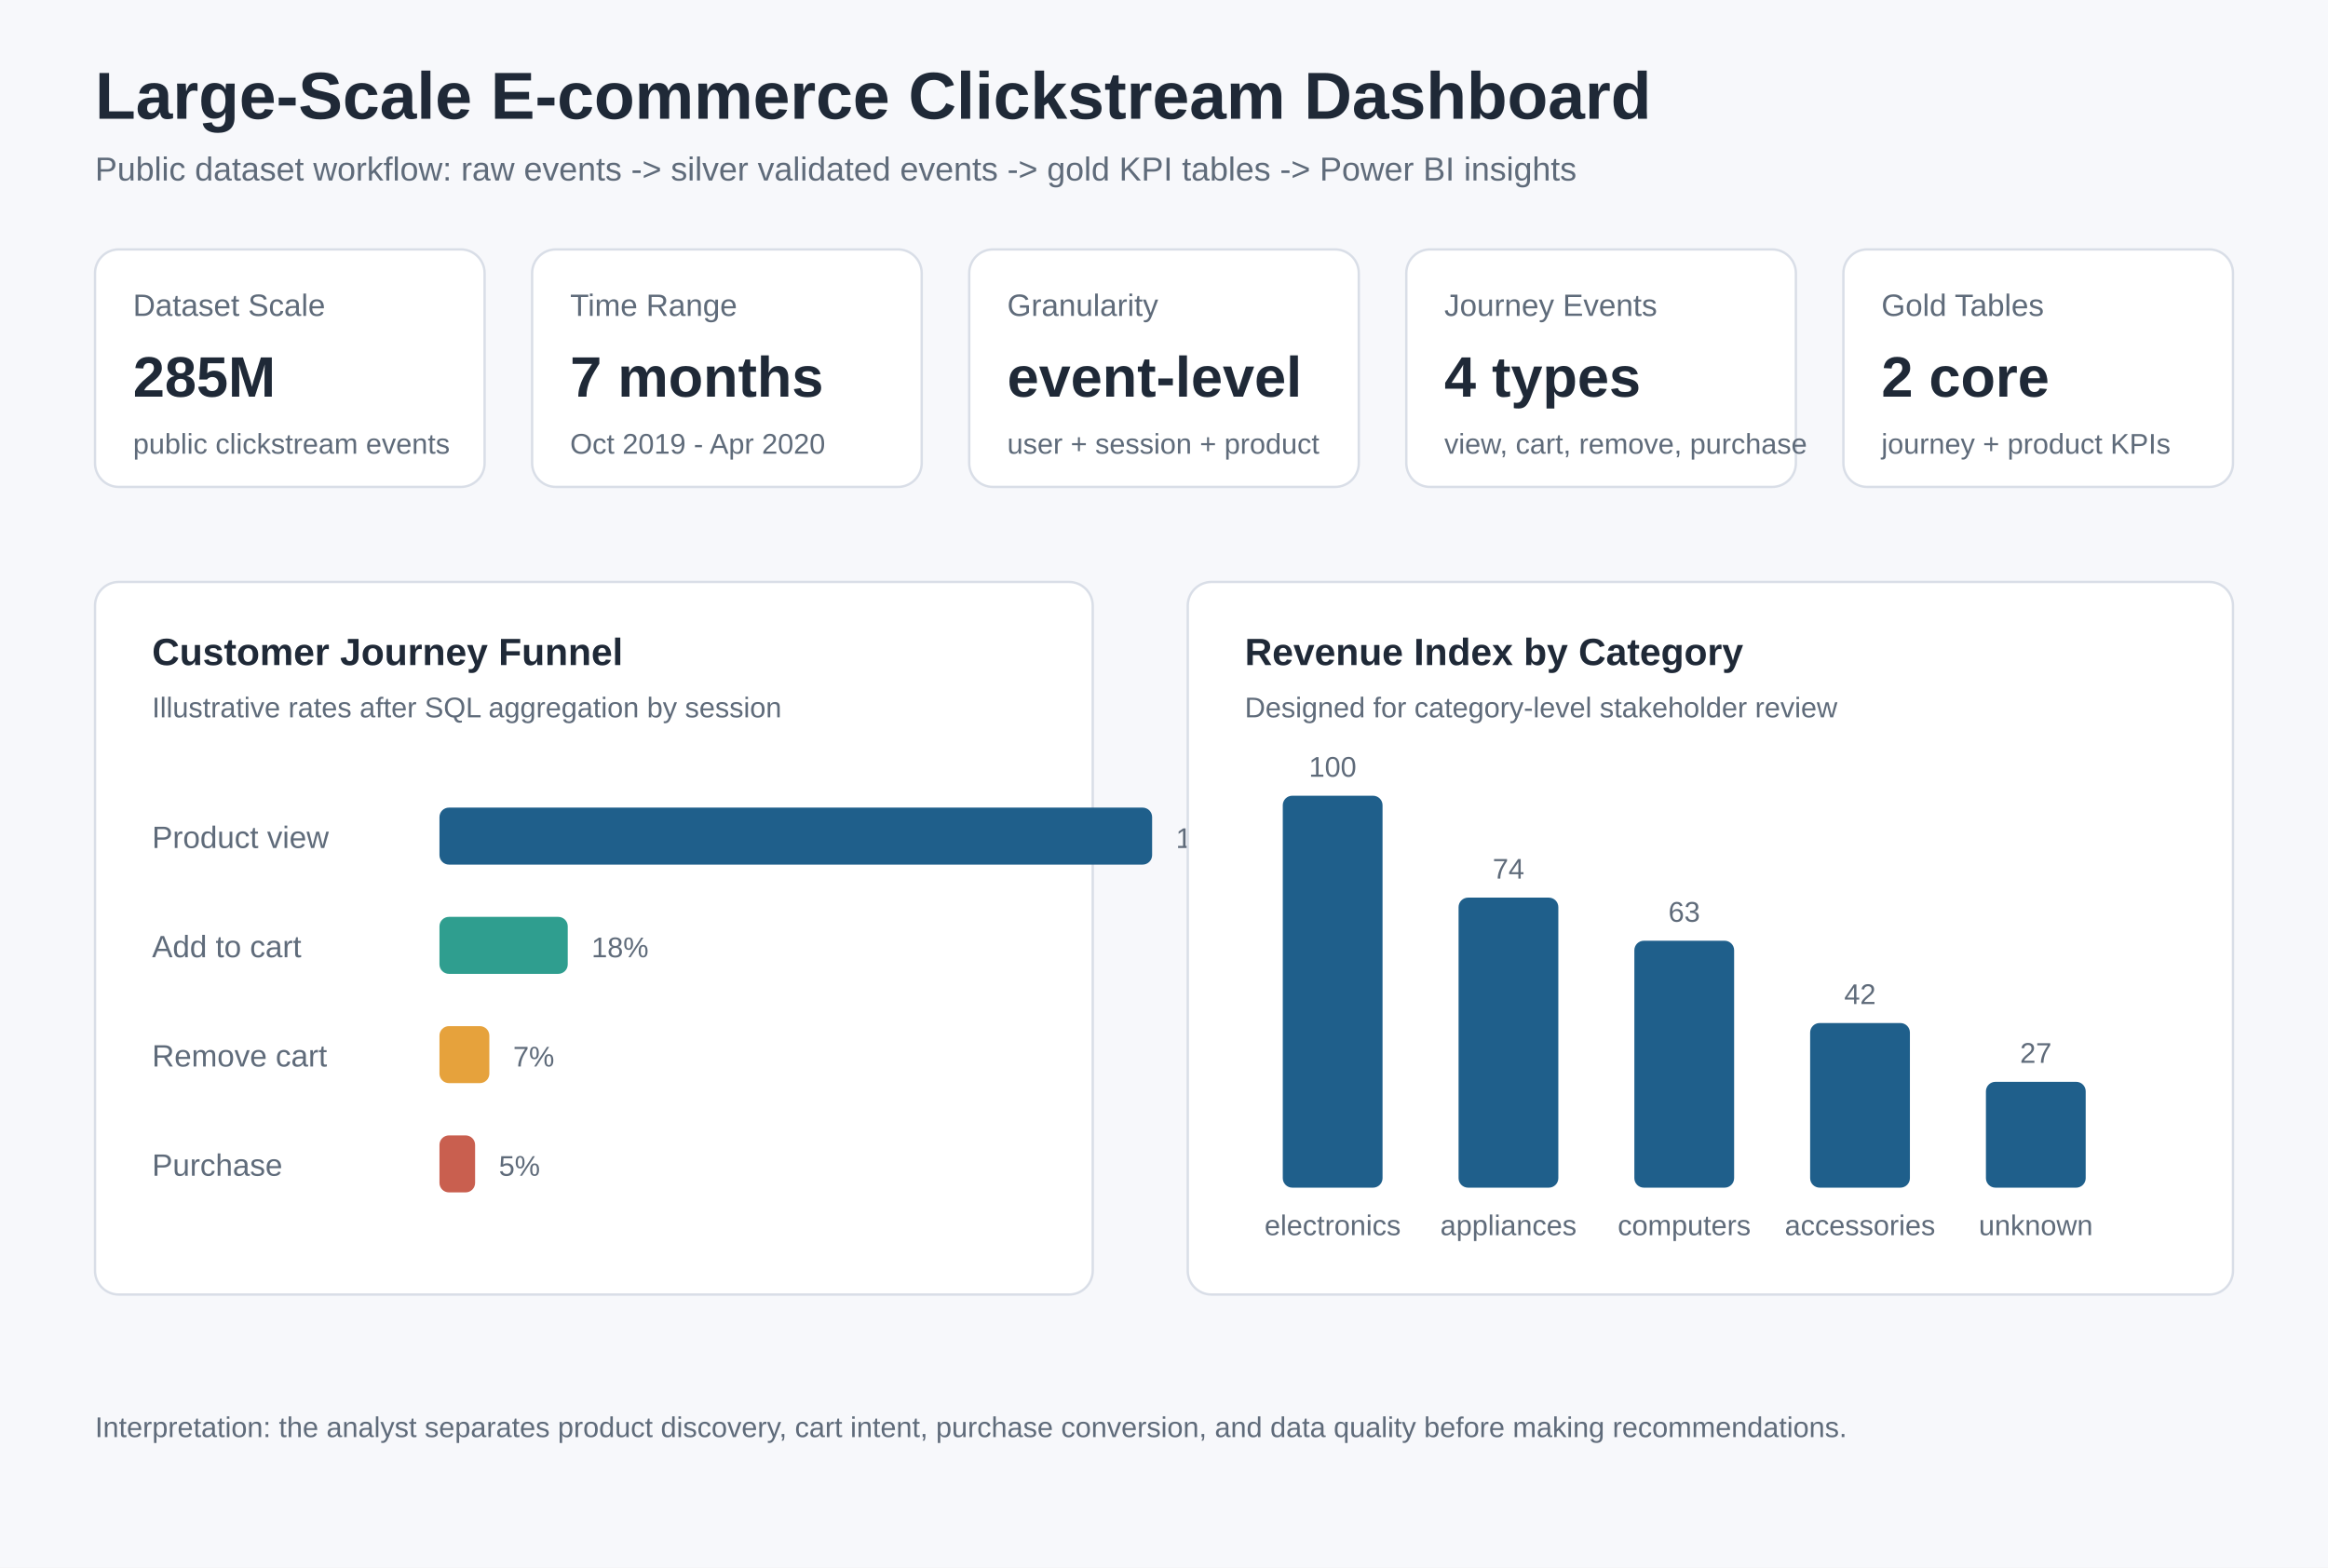
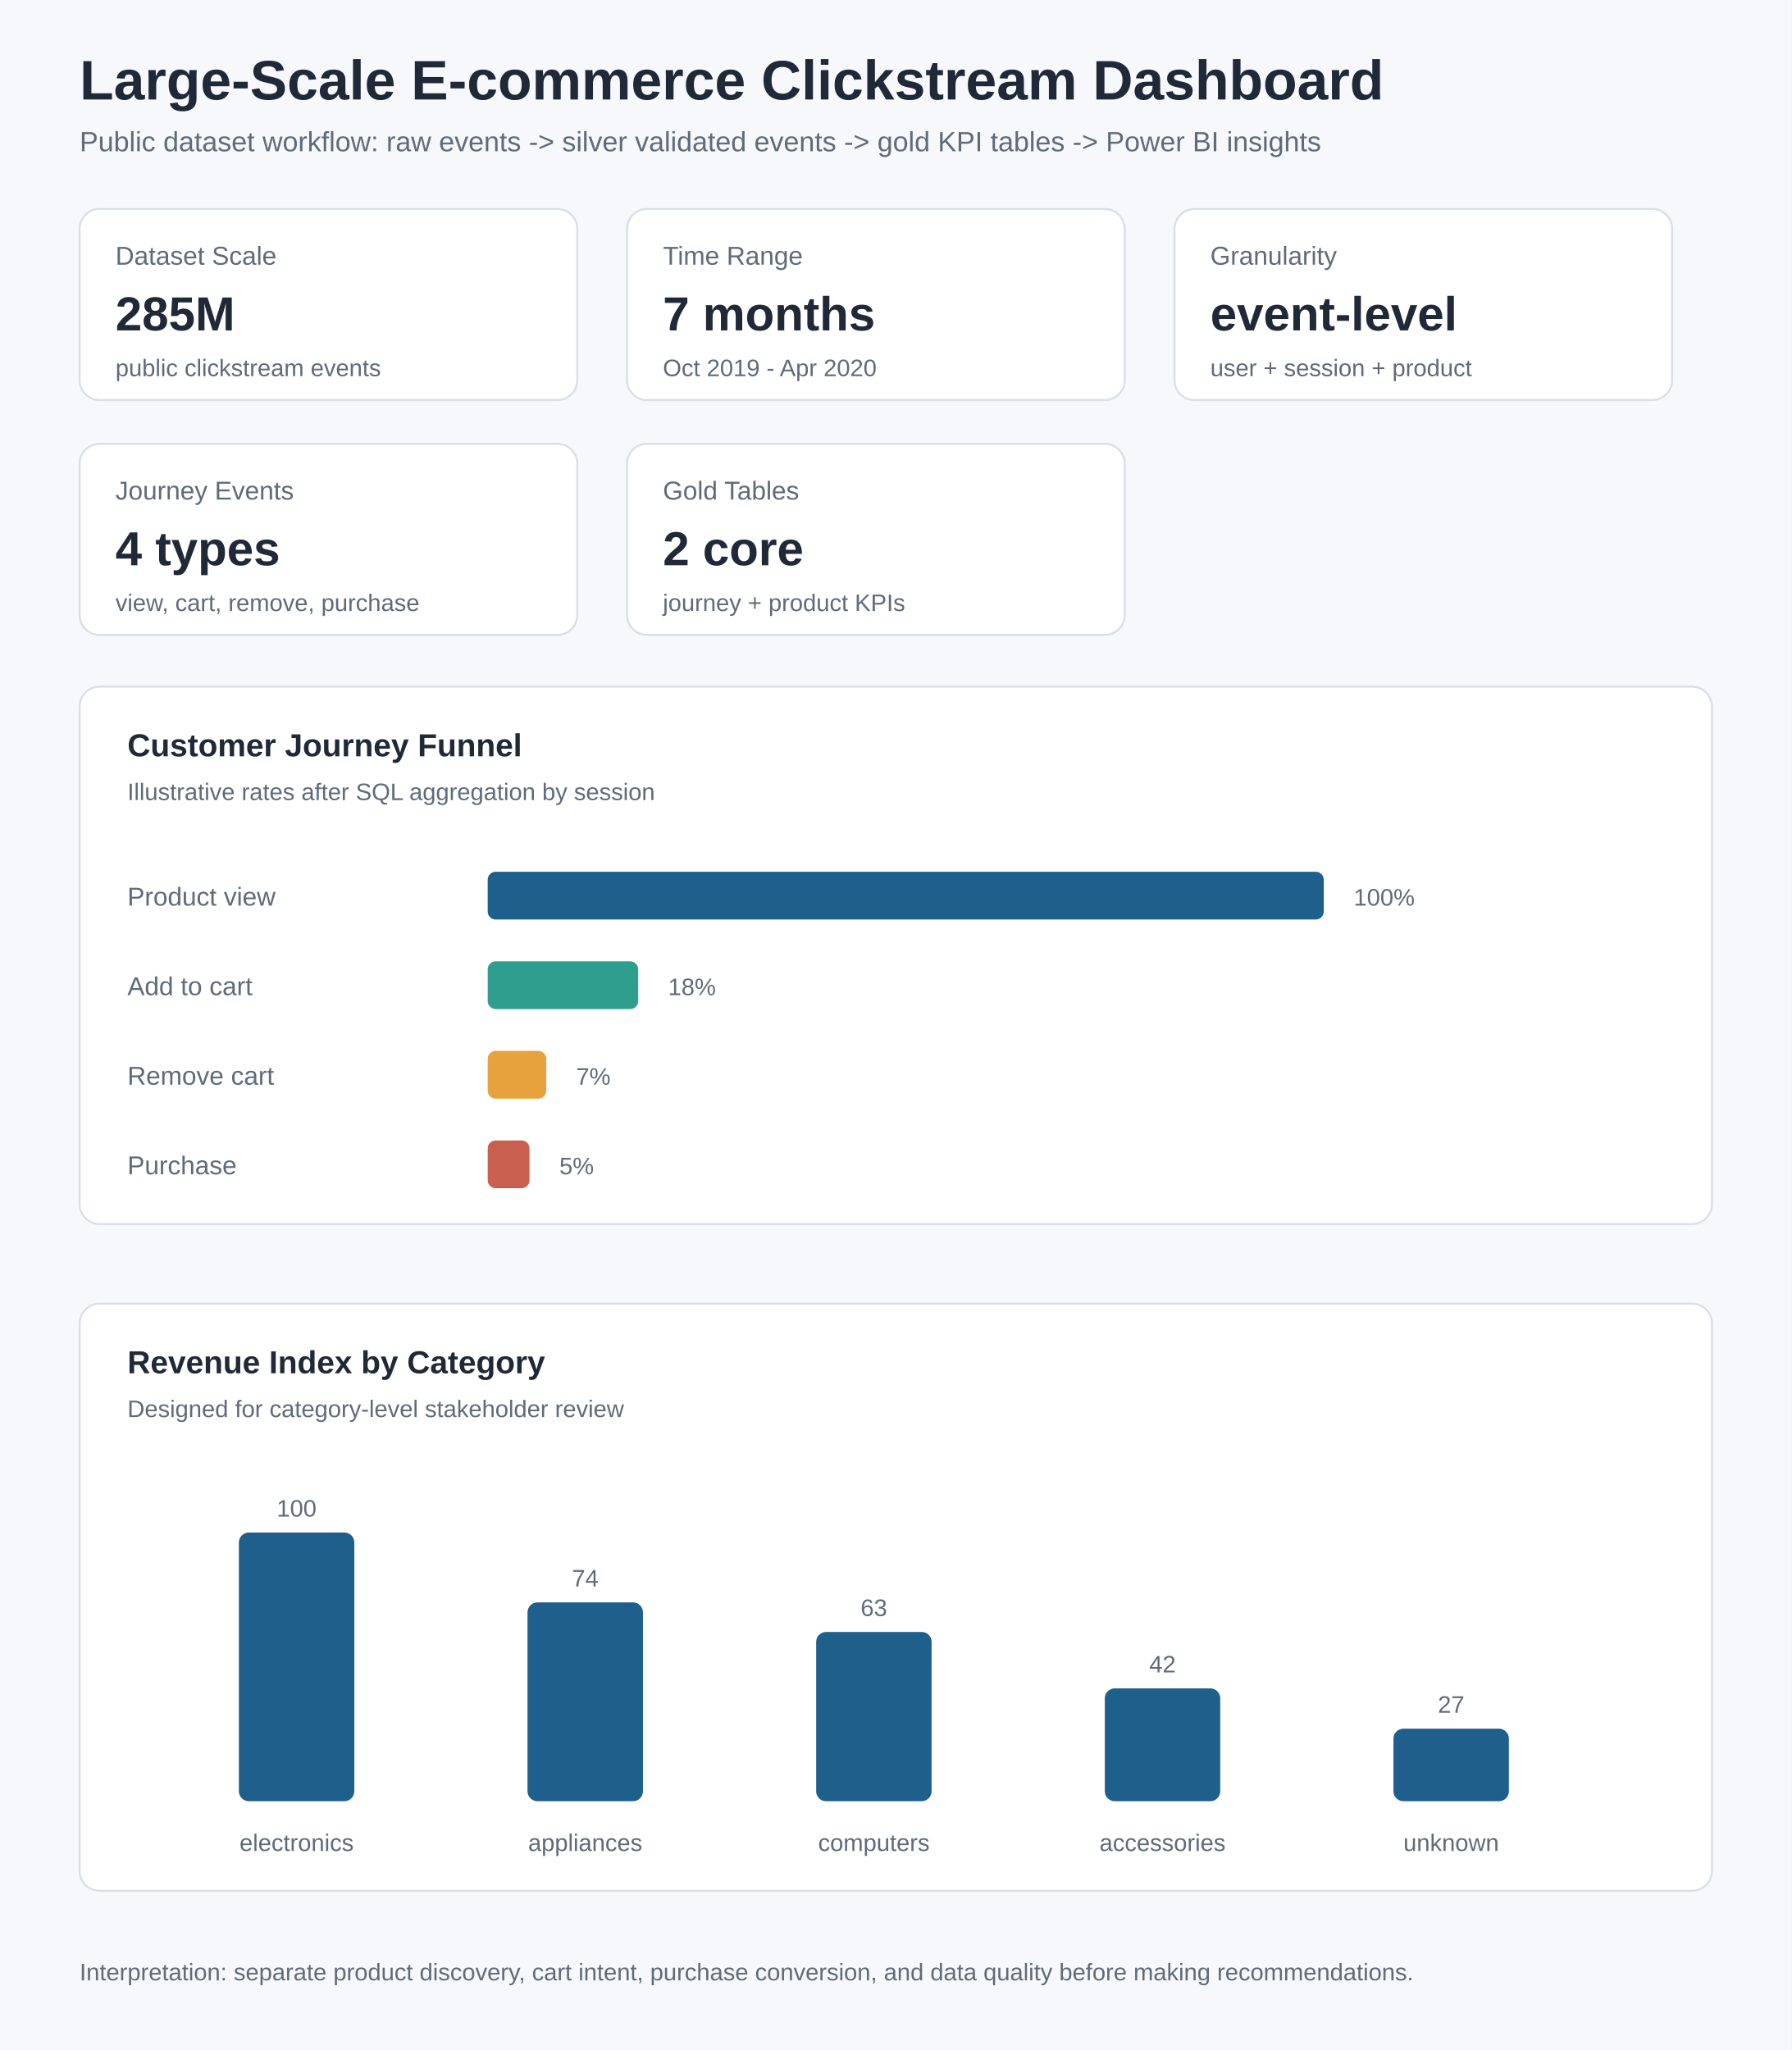
- <svg xmlns="http://www.w3.org/2000/svg" width="980" height="660" viewBox="0 0 980 660" role="img" aria-label="large-scale ecommerce clickstream analytics visual">
+ <svg xmlns="http://www.w3.org/2000/svg" width="900" height="1030" viewBox="0 0 900 1030" role="img" aria-label="large-scale ecommerce clickstream analytics visual">
  <rect width="100%" height="100%" fill="#f7f8fb" />
  <style>
    .title{font:700 28px Arial, sans-serif;fill:#1f2937}
    .subtitle{font:400 14px Arial, sans-serif;fill:#5f6b7a}
    .h{font:700 16px Arial, sans-serif;fill:#1f2937}
    .label{font:400 13px Arial, sans-serif;fill:#5f6b7a}
    .value{font:700 24px Arial, sans-serif;fill:#1f2937}
    .small{font:400 12px Arial, sans-serif;fill:#5f6b7a}
  </style>
  <text x="40" y="50" class="title">Large-Scale E-commerce Clickstream Dashboard</text>
  <text x="40" y="76" class="subtitle">Public dataset workflow: raw events -&gt; silver validated events -&gt; gold KPI tables -&gt; Power BI insights</text>
-   <rect x="40" y="105" width="164" height="100" rx="10" fill="#fff" stroke="#d9dee7" />
-   <text x="56" y="133" class="label">Dataset Scale</text>
-   <text x="56" y="167" class="value">285M</text>
-   <text x="56" y="191" class="small">public clickstream events</text>
-   <rect x="224" y="105" width="164" height="100" rx="10" fill="#fff" stroke="#d9dee7" />
-   <text x="240" y="133" class="label">Time Range</text>
-   <text x="240" y="167" class="value">7 months</text>
-   <text x="240" y="191" class="small">Oct 2019 - Apr 2020</text>
-   <rect x="408" y="105" width="164" height="100" rx="10" fill="#fff" stroke="#d9dee7" />
-   <text x="424" y="133" class="label">Granularity</text>
-   <text x="424" y="167" class="value">event-level</text>
-   <text x="424" y="191" class="small">user + session + product</text>
-   <rect x="592" y="105" width="164" height="100" rx="10" fill="#fff" stroke="#d9dee7" />
-   <text x="608" y="133" class="label">Journey Events</text>
-   <text x="608" y="167" class="value">4 types</text>
-   <text x="608" y="191" class="small">view, cart, remove, purchase</text>
-   <rect x="776" y="105" width="164" height="100" rx="10" fill="#fff" stroke="#d9dee7" />
-   <text x="792" y="133" class="label">Gold Tables</text>
-   <text x="792" y="167" class="value">2 core</text>
-   <text x="792" y="191" class="small">journey + product KPIs</text>
-   <rect x="40" y="245" width="420" height="300" rx="10" fill="#fff" stroke="#d9dee7" />
-   <text x="64" y="280" class="h">Customer Journey Funnel</text>
-   <text x="64" y="302" class="small">Illustrative rates after SQL aggregation by session</text>
-   <text x="64" y="357" class="label">Product view</text>
-   <rect x="185" y="340" width="300" height="24" rx="4" fill="#1f5f8b" />
-   <text x="495" y="357" class="small">100%</text>
-   <text x="64" y="403" class="label">Add to cart</text>
-   <rect x="185" y="386" width="54" height="24" rx="4" fill="#2f9e8f" />
-   <text x="249" y="403" class="small">18%</text>
-   <text x="64" y="449" class="label">Remove cart</text>
-   <rect x="185" y="432" width="21" height="24" rx="4" fill="#e6a23c" />
-   <text x="216" y="449" class="small">7%</text>
-   <text x="64" y="495" class="label">Purchase</text>
-   <rect x="185" y="478" width="15" height="24" rx="4" fill="#c95f4f" />
-   <text x="210" y="495" class="small">5%</text>
-   <rect x="500" y="245" width="440" height="300" rx="10" fill="#fff" stroke="#d9dee7" />
-   <text x="524" y="280" class="h">Revenue Index by Category</text>
-   <text x="524" y="302" class="small">Designed for category-level stakeholder review</text>
-   <rect x="540" y="335.0" width="42" height="165.0" rx="4" fill="#1f5f8b" />
-   <text x="561" y="520" text-anchor="middle" class="small">electronics</text>
-   <text x="561" y="327.0" text-anchor="middle" class="small">100</text>
-   <rect x="614" y="377.9" width="42" height="122.1" rx="4" fill="#1f5f8b" />
-   <text x="635" y="520" text-anchor="middle" class="small">appliances</text>
-   <text x="635" y="369.9" text-anchor="middle" class="small">74</text>
-   <rect x="688" y="396.05" width="42" height="103.95" rx="4" fill="#1f5f8b" />
-   <text x="709" y="520" text-anchor="middle" class="small">computers</text>
-   <text x="709" y="388.05" text-anchor="middle" class="small">63</text>
-   <rect x="762" y="430.7" width="42" height="69.3" rx="4" fill="#1f5f8b" />
-   <text x="783" y="520" text-anchor="middle" class="small">accessories</text>
-   <text x="783" y="422.7" text-anchor="middle" class="small">42</text>
-   <rect x="836" y="455.45" width="42" height="44.55" rx="4" fill="#1f5f8b" />
-   <text x="857" y="520" text-anchor="middle" class="small">unknown</text>
-   <text x="857" y="447.45" text-anchor="middle" class="small">27</text>
-   <text x="40" y="605" class="small">Interpretation: the analyst separates product discovery, cart intent, purchase conversion, and data quality before making recommendations.</text>
+   <rect x="40" y="105" width="250" height="96" rx="10" fill="#fff" stroke="#d9dee7" />
+   <text x="58" y="133" class="label">Dataset Scale</text>
+   <text x="58" y="166" class="value">285M</text>
+   <text x="58" y="189" class="small">public clickstream events</text>
+   <rect x="315" y="105" width="250" height="96" rx="10" fill="#fff" stroke="#d9dee7" />
+   <text x="333" y="133" class="label">Time Range</text>
+   <text x="333" y="166" class="value">7 months</text>
+   <text x="333" y="189" class="small">Oct 2019 - Apr 2020</text>
+   <rect x="590" y="105" width="250" height="96" rx="10" fill="#fff" stroke="#d9dee7" />
+   <text x="608" y="133" class="label">Granularity</text>
+   <text x="608" y="166" class="value">event-level</text>
+   <text x="608" y="189" class="small">user + session + product</text>
+   <rect x="40" y="223" width="250" height="96" rx="10" fill="#fff" stroke="#d9dee7" />
+   <text x="58" y="251" class="label">Journey Events</text>
+   <text x="58" y="284" class="value">4 types</text>
+   <text x="58" y="307" class="small">view, cart, remove, purchase</text>
+   <rect x="315" y="223" width="250" height="96" rx="10" fill="#fff" stroke="#d9dee7" />
+   <text x="333" y="251" class="label">Gold Tables</text>
+   <text x="333" y="284" class="value">2 core</text>
+   <text x="333" y="307" class="small">journey + product KPIs</text>
+   <rect x="40" y="345" width="820" height="270" rx="10" fill="#fff" stroke="#d9dee7" />
+   <text x="64" y="380" class="h">Customer Journey Funnel</text>
+   <text x="64" y="402" class="small">Illustrative rates after SQL aggregation by session</text>
+   <text x="64" y="455" class="label">Product view</text>
+   <rect x="245" y="438" width="420" height="24" rx="4" fill="#1f5f8b" />
+   <text x="680" y="455" class="small">100%</text>
+   <text x="64" y="500" class="label">Add to cart</text>
+   <rect x="245" y="483" width="75.6" height="24" rx="4" fill="#2f9e8f" />
+   <text x="335.6" y="500" class="small">18%</text>
+   <text x="64" y="545" class="label">Remove cart</text>
+   <rect x="245" y="528" width="29.4" height="24" rx="4" fill="#e6a23c" />
+   <text x="289.4" y="545" class="small">7%</text>
+   <text x="64" y="590" class="label">Purchase</text>
+   <rect x="245" y="573" width="21" height="24" rx="4" fill="#c95f4f" />
+   <text x="281" y="590" class="small">5%</text>
+   <rect x="40" y="655" width="820" height="295" rx="10" fill="#fff" stroke="#d9dee7" />
+   <text x="64" y="690" class="h">Revenue Index by Category</text>
+   <text x="64" y="712" class="small">Designed for category-level stakeholder review</text>
+   <rect x="120" y="770" width="58" height="135" rx="5" fill="#1f5f8b" />
+   <text x="149" y="930" text-anchor="middle" class="small">electronics</text>
+   <text x="149" y="762" text-anchor="middle" class="small">100</text>
+   <rect x="265" y="805.1" width="58" height="99.9" rx="5" fill="#1f5f8b" />
+   <text x="294" y="930" text-anchor="middle" class="small">appliances</text>
+   <text x="294" y="797.1" text-anchor="middle" class="small">74</text>
+   <rect x="410" y="819.95" width="58" height="85.05" rx="5" fill="#1f5f8b" />
+   <text x="439" y="930" text-anchor="middle" class="small">computers</text>
+   <text x="439" y="811.95" text-anchor="middle" class="small">63</text>
+   <rect x="555" y="848.3" width="58" height="56.7" rx="5" fill="#1f5f8b" />
+   <text x="584" y="930" text-anchor="middle" class="small">accessories</text>
+   <text x="584" y="840.3" text-anchor="middle" class="small">42</text>
+   <rect x="700" y="868.55" width="58" height="36.45" rx="5" fill="#1f5f8b" />
+   <text x="729" y="930" text-anchor="middle" class="small">unknown</text>
+   <text x="729" y="860.55" text-anchor="middle" class="small">27</text>
+   <text x="40" y="995" class="small">Interpretation: separate product discovery, cart intent, purchase conversion, and data quality before making recommendations.</text>
</svg>
